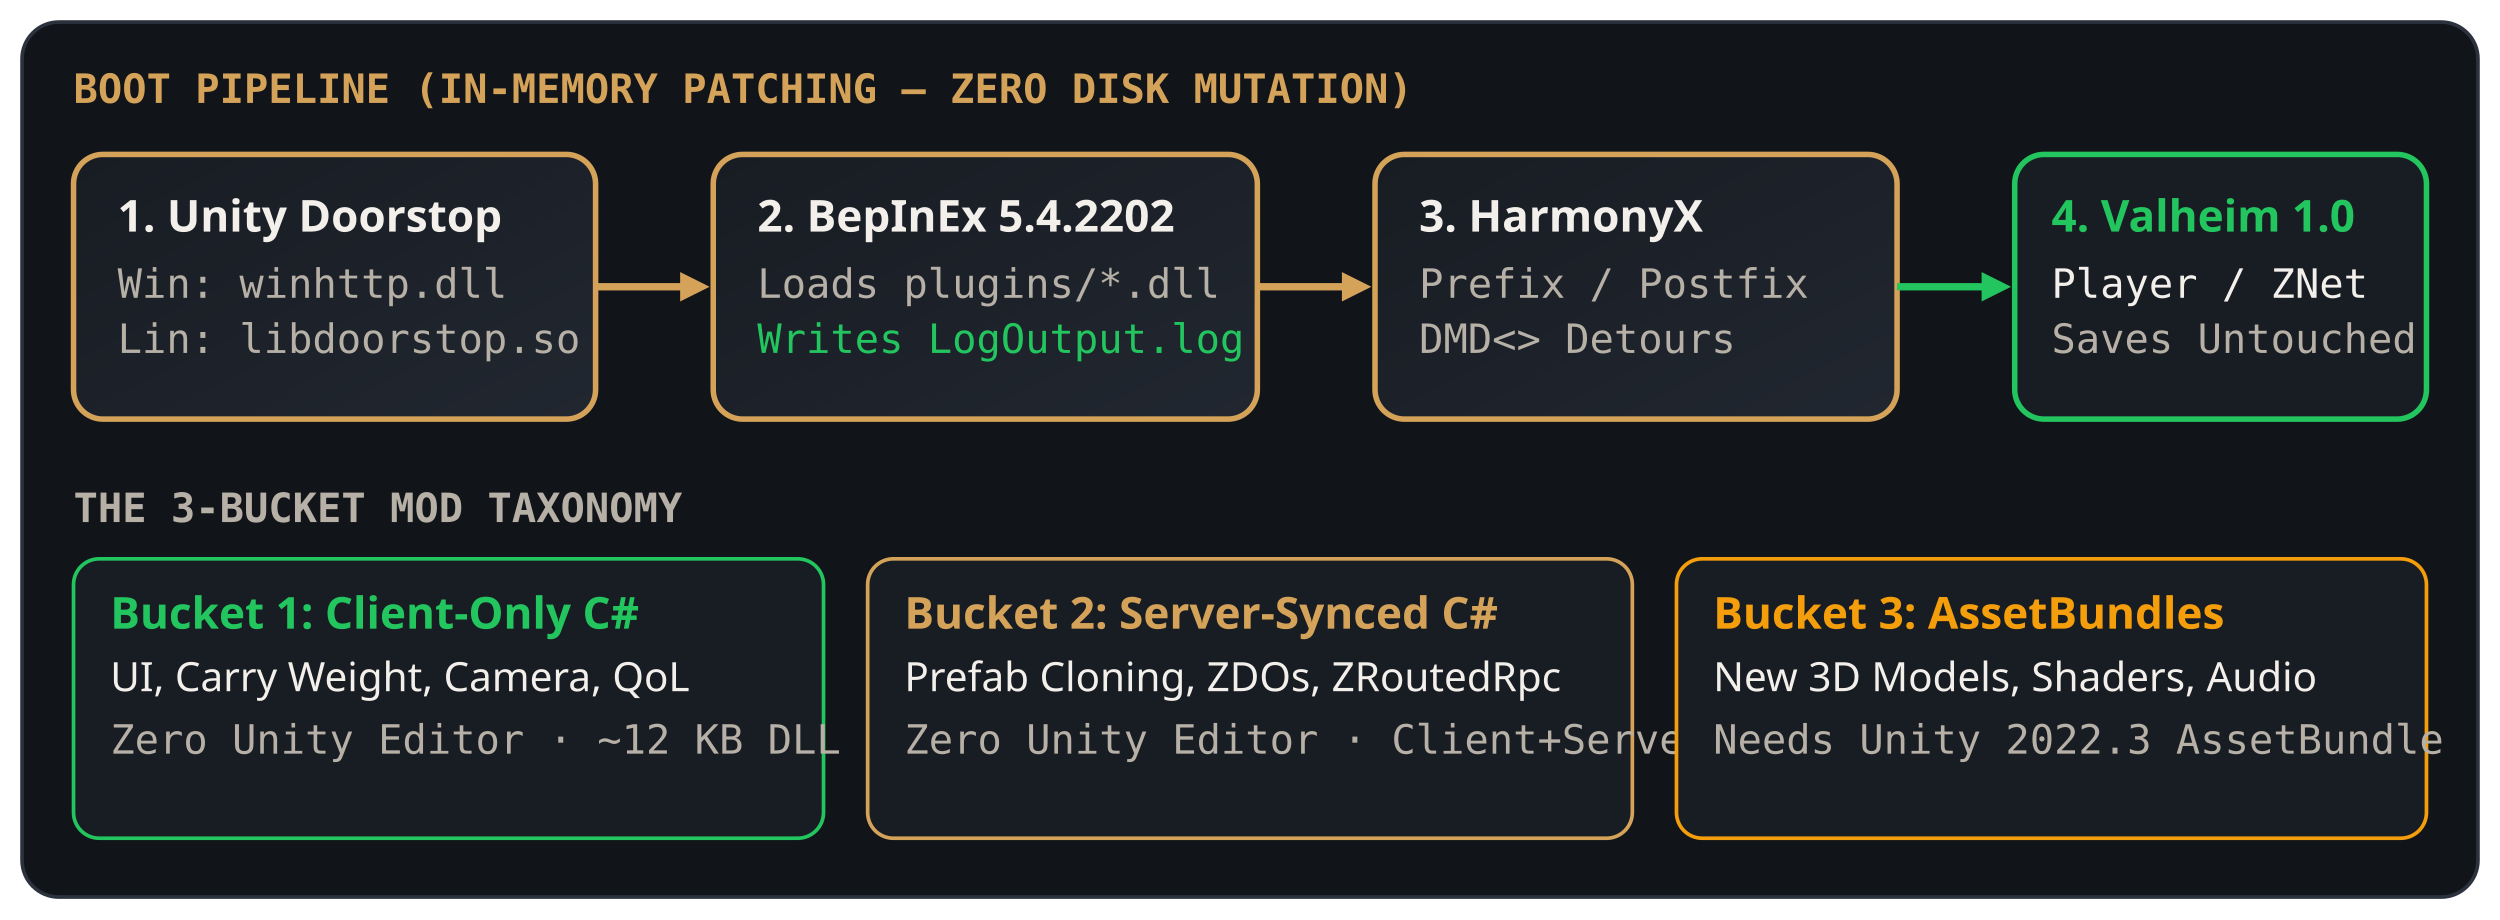
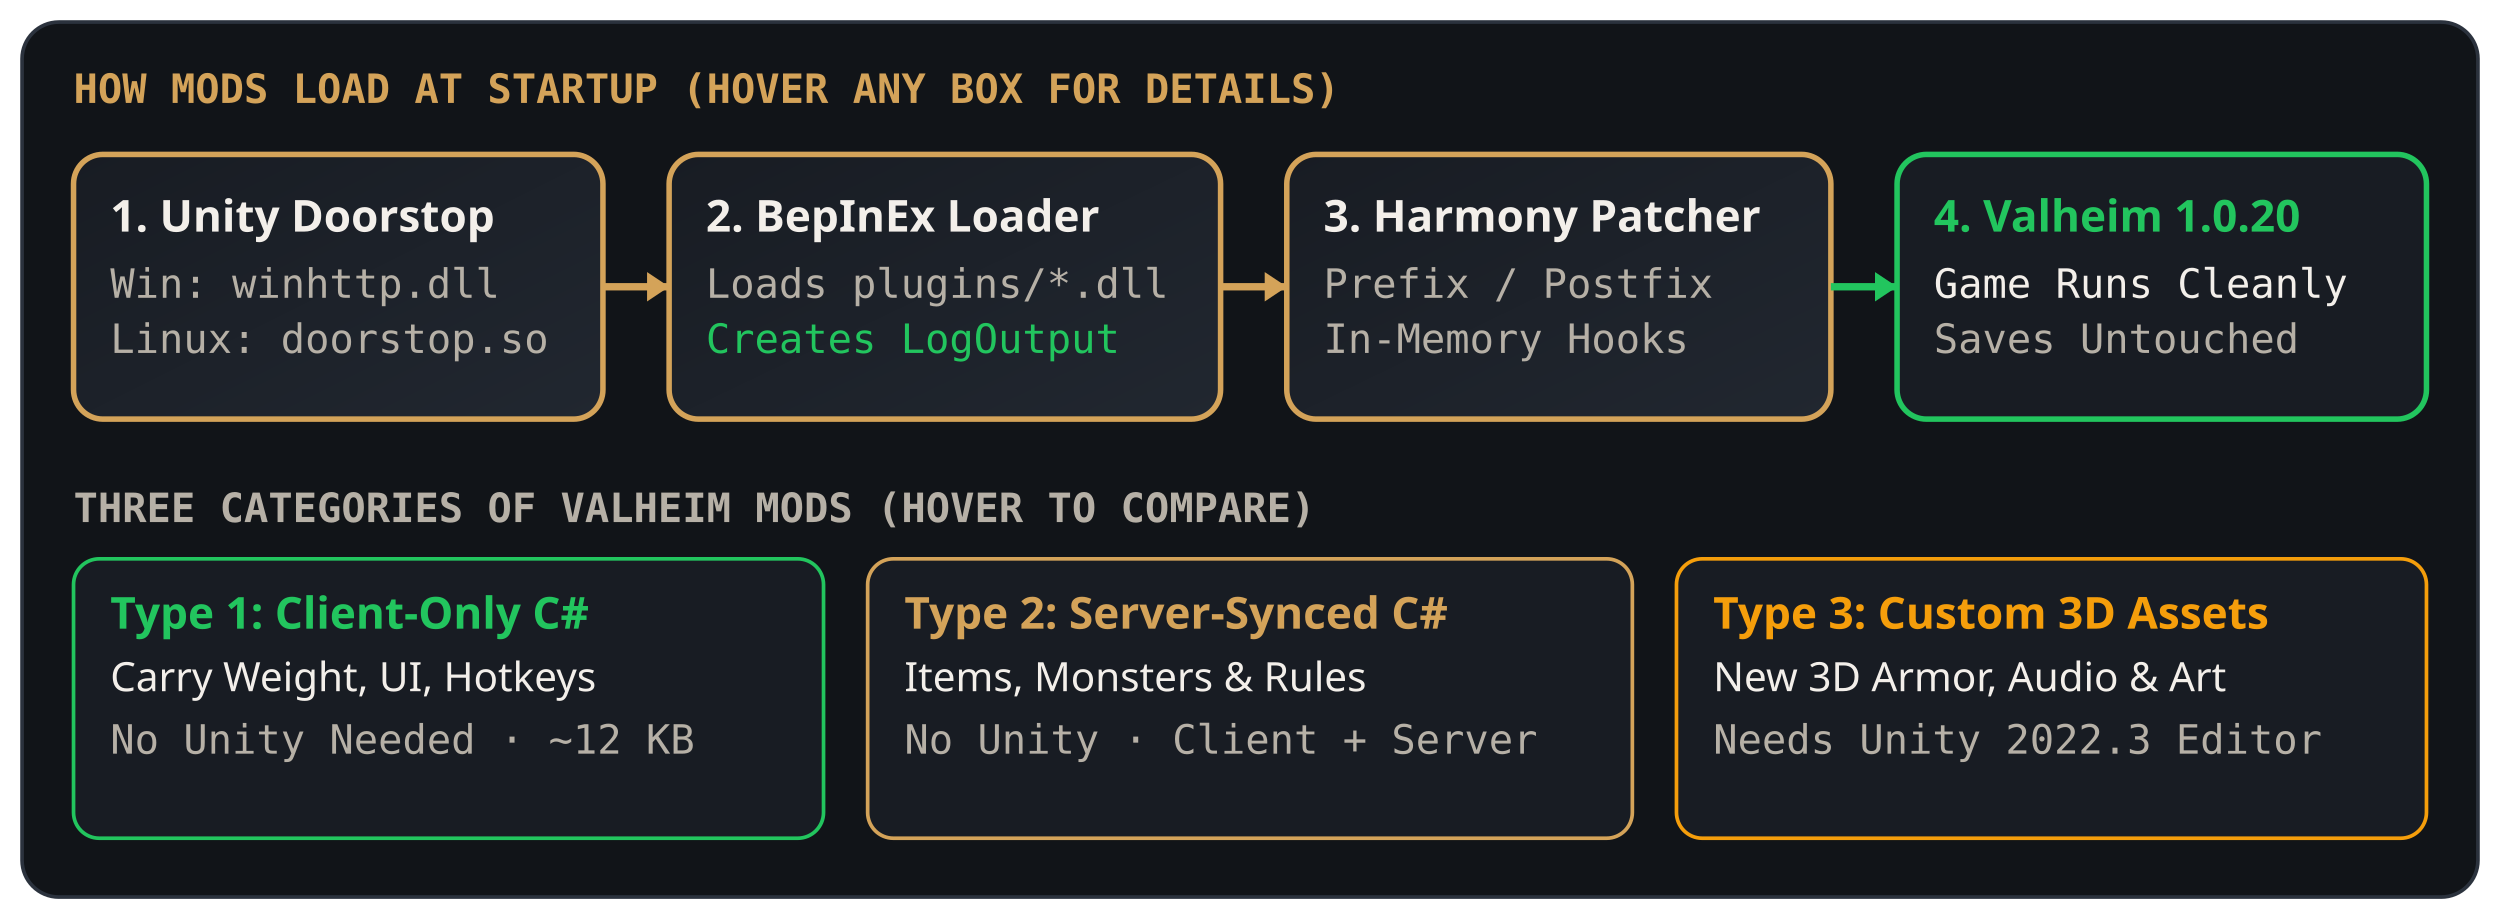
<svg xmlns="http://www.w3.org/2000/svg" viewBox="0 0 680 250" role="img" aria-label="Doorstop to BepInEx to Harmony pipeline">
  <defs>
    <linearGradient id="gBronze0" x1="0" y1="0" x2="1" y2="1">
      <stop offset="0%" stop-color="#181C23" />
      <stop offset="100%" stop-color="#212730" />
    </linearGradient>
  </defs>
  <rect x="6" y="6" width="668" height="238" rx="10" fill="#111418" stroke="#2B323D" />
-   <text x="20" y="28" fill="#D4A359" font-family="monospace" font-size="11" font-weight="bold">BOOT PIPELINE (IN-MEMORY PATCHING — ZERO DISK MUTATION)</text>
-   <rect x="20" y="42" width="142" height="72" rx="8" fill="url(#gBronze0)" stroke="#D4A359" stroke-width="1.5" />
-   <text x="32" y="63" fill="#F3EFEA" font-family="sans-serif" font-size="12" font-weight="bold">1. Unity Doorstop</text>
-   <text x="32" y="81" fill="#B6B0A6" font-family="monospace" font-size="11">Win: winhttp.dll</text>
-   <text x="32" y="96" fill="#B6B0A6" font-family="monospace" font-size="11">Lin: libdoorstop.so</text>
-   <path d="M 162 78 L 188 78" stroke="#D4A359" stroke-width="2" />
-   <polygon points="185,74 193,78 185,82" fill="#D4A359" />
-   <rect x="194" y="42" width="148" height="72" rx="8" fill="url(#gBronze0)" stroke="#D4A359" stroke-width="1.5" />
-   <text x="206" y="63" fill="#F3EFEA" font-family="sans-serif" font-size="12" font-weight="bold">2. BepInEx 5.4.2202</text>
-   <text x="206" y="81" fill="#B6B0A6" font-family="monospace" font-size="11">Loads plugins/*.dll</text>
-   <text x="206" y="96" fill="#22C55E" font-family="monospace" font-size="11">Writes LogOutput.log</text>
-   <path d="M 342 78 L 368 78" stroke="#D4A359" stroke-width="2" />
-   <polygon points="365,74 373,78 365,82" fill="#D4A359" />
-   <rect x="374" y="42" width="142" height="72" rx="8" fill="url(#gBronze0)" stroke="#D4A359" stroke-width="1.5" />
-   <text x="386" y="63" fill="#F3EFEA" font-family="sans-serif" font-size="12" font-weight="bold">3. HarmonyX</text>
-   <text x="386" y="81" fill="#B6B0A6" font-family="monospace" font-size="11">Prefix / Postfix</text>
-   <text x="386" y="96" fill="#B6B0A6" font-family="monospace" font-size="11">DMD&lt;&gt; Detours</text>
-   <path d="M 516 78 L 542 78" stroke="#22C55E" stroke-width="2" />
-   <polygon points="539,74 547,78 539,82" fill="#22C55E" />
-   <rect x="548" y="42" width="112" height="72" rx="8" fill="#181C23" stroke="#22C55E" stroke-width="1.5" />
-   <text x="558" y="63" fill="#22C55E" font-family="sans-serif" font-size="12" font-weight="bold">4. Valheim 1.0</text>
-   <text x="558" y="81" fill="#F3EFEA" font-family="monospace" font-size="11">Player / ZNet</text>
-   <text x="558" y="96" fill="#B6B0A6" font-family="monospace" font-size="11">Saves Untouched</text>
-   <text x="20" y="142" fill="#B6B0A6" font-family="monospace" font-size="11" font-weight="bold">THE 3-BUCKET MOD TAXONOMY</text>
-   <rect x="20" y="152" width="204" height="76" rx="7" fill="#181C23" stroke="#22C55E" />
-   <text x="30" y="171" fill="#22C55E" font-family="sans-serif" font-size="12" font-weight="bold">Bucket 1: Client-Only C#</text>
-   <text x="30" y="188" fill="#F3EFEA" font-family="sans-serif" font-size="11">UI, Carry Weight, Camera, QoL</text>
-   <text x="30" y="205" fill="#B6B0A6" font-family="monospace" font-size="11">Zero Unity Editor · ~12 KB DLL</text>
-   <rect x="236" y="152" width="208" height="76" rx="7" fill="#181C23" stroke="#D4A359" />
-   <text x="246" y="171" fill="#D4A359" font-family="sans-serif" font-size="12" font-weight="bold">Bucket 2: Server-Synced C#</text>
-   <text x="246" y="188" fill="#F3EFEA" font-family="sans-serif" font-size="11">Prefab Cloning, ZDOs, ZRoutedRpc</text>
-   <text x="246" y="205" fill="#B6B0A6" font-family="monospace" font-size="11">Zero Unity Editor · Client+Server</text>
-   <rect x="456" y="152" width="204" height="76" rx="7" fill="#181C23" stroke="#F59E0B" />
-   <text x="466" y="171" fill="#F59E0B" font-family="sans-serif" font-size="12" font-weight="bold">Bucket 3: AssetBundles</text>
-   <text x="466" y="188" fill="#F3EFEA" font-family="sans-serif" font-size="11">New 3D Models, Shaders, Audio</text>
-   <text x="466" y="205" fill="#B6B0A6" font-family="monospace" font-size="11">Needs Unity 2022.3 AssetBundle</text>
+   <text x="20" y="28" fill="#D4A359" font-family="monospace" font-size="11" font-weight="bold">HOW MODS LOAD AT STARTUP (HOVER ANY BOX FOR DETAILS)</text>
+   <g class="map-node" tabindex="0" data-tooltip="1. Unity Doorstop: A tiny launcher file (winhttp.dll on Windows, start_game_bepinex.sh on Linux) that wakes up BepInEx the moment Valheim starts.">
+     <rect x="20" y="42" width="144" height="72" rx="8" fill="url(#gBronze0)" stroke="#D4A359" stroke-width="1.5" />
+     <text x="30" y="63" fill="#F3EFEA" font-family="sans-serif" font-size="12" font-weight="bold">1. Unity Doorstop</text>
+     <text x="30" y="81" fill="#B6B0A6" font-family="monospace" font-size="11">Win: winhttp.dll</text>
+     <text x="30" y="96" fill="#B6B0A6" font-family="monospace" font-size="11">Linux: doorstop.so</text>
+   </g>
+   <path d="M 164 78 L 182 78" stroke="#D4A359" stroke-width="2" />
+   <polygon points="176,74 182,78 176,82" fill="#D4A359" />
+   <g class="map-node" tabindex="0" data-tooltip="2. BepInEx Loader: Scans your BepInEx/plugins/ folder, loads every mod .dll file, and writes status messages to BepInEx/LogOutput.log.">
+     <rect x="182" y="42" width="150" height="72" rx="8" fill="url(#gBronze0)" stroke="#D4A359" stroke-width="1.5" />
+     <text x="192" y="63" fill="#F3EFEA" font-family="sans-serif" font-size="12" font-weight="bold">2. BepInEx Loader</text>
+     <text x="192" y="81" fill="#B6B0A6" font-family="monospace" font-size="11">Loads plugins/*.dll</text>
+     <text x="192" y="96" fill="#22C55E" font-family="monospace" font-size="11">Creates LogOutput</text>
+   </g>
+   <path d="M 332 78 L 350 78" stroke="#D4A359" stroke-width="2" />
+   <polygon points="344,74 350,78 344,82" fill="#D4A359" />
+   <g class="map-node" tabindex="0" data-tooltip="3. Harmony Patcher: Lets your C# code run right before (Prefix) or right after (Postfix) any Valheim method in memory—without touching game files on disk.">
+     <rect x="350" y="42" width="148" height="72" rx="8" fill="url(#gBronze0)" stroke="#D4A359" stroke-width="1.5" />
+     <text x="360" y="63" fill="#F3EFEA" font-family="sans-serif" font-size="12" font-weight="bold">3. Harmony Patcher</text>
+     <text x="360" y="81" fill="#B6B0A6" font-family="monospace" font-size="11">Prefix / Postfix</text>
+     <text x="360" y="96" fill="#B6B0A6" font-family="monospace" font-size="11">In-Memory Hooks</text>
+   </g>
+   <path d="M 498 78 L 516 78" stroke="#22C55E" stroke-width="2" />
+   <polygon points="510,74 516,78 510,82" fill="#22C55E" />
+   <g class="map-node" tabindex="0" data-tooltip="4. Valheim 1.0.20: The game runs normally with your patches active. Your worlds and characters live in a separate save folder that we never touch.">
+     <rect x="516" y="42" width="144" height="72" rx="8" fill="#181C23" stroke="#22C55E" stroke-width="1.5" />
+     <text x="526" y="63" fill="#22C55E" font-family="sans-serif" font-size="12" font-weight="bold">4. Valheim 1.0.20</text>
+     <text x="526" y="81" fill="#F3EFEA" font-family="monospace" font-size="11">Game Runs Cleanly</text>
+     <text x="526" y="96" fill="#B6B0A6" font-family="monospace" font-size="11">Saves Untouched</text>
+   </g>
+   <text x="20" y="142" fill="#B6B0A6" font-family="monospace" font-size="11" font-weight="bold">THREE CATEGORIES OF VALHEIM MODS (HOVER TO COMPARE)</text>
+   <g class="map-node" tabindex="0" data-tooltip="Type 1 (Client-Only C#): 80% of mods! Tweak carry weight, stamina, UI, camera, and hotkeys using a tiny 12 KB C# file. No Unity Editor needed.">
+     <rect x="20" y="152" width="204" height="76" rx="7" fill="#181C23" stroke="#22C55E" />
+     <text x="30" y="171" fill="#22C55E" font-family="sans-serif" font-size="12" font-weight="bold">Type 1: Client-Only C#</text>
+     <text x="30" y="188" fill="#F3EFEA" font-family="sans-serif" font-size="11">Carry Weight, UI, Hotkeys</text>
+     <text x="30" y="205" fill="#B6B0A6" font-family="monospace" font-size="11">No Unity Needed · ~12 KB</text>
+   </g>
+   <g class="map-node" tabindex="0" data-tooltip="Type 2 (Server-Synced C#): Clone and customize existing weapons, recipes, or monsters in C#. Install on both Client and Server; no Unity Editor needed.">
+     <rect x="236" y="152" width="208" height="76" rx="7" fill="#181C23" stroke="#D4A359" />
+     <text x="246" y="171" fill="#D4A359" font-family="sans-serif" font-size="12" font-weight="bold">Type 2: Server-Synced C#</text>
+     <text x="246" y="188" fill="#F3EFEA" font-family="sans-serif" font-size="11">Items, Monsters &amp; Rules</text>
+     <text x="246" y="205" fill="#B6B0A6" font-family="monospace" font-size="11">No Unity · Client + Server</text>
+   </g>
+   <g class="map-node" tabindex="0" data-tooltip="Type 3 (Custom 3D Assets): Only needed when importing brand-new 3D models, animations, or custom audio packed in Unity 2022.3.">
+     <rect x="456" y="152" width="204" height="76" rx="7" fill="#181C23" stroke="#F59E0B" />
+     <text x="466" y="171" fill="#F59E0B" font-family="sans-serif" font-size="12" font-weight="bold">Type 3: Custom 3D Assets</text>
+     <text x="466" y="188" fill="#F3EFEA" font-family="sans-serif" font-size="11">New 3D Armor, Audio &amp; Art</text>
+     <text x="466" y="205" fill="#B6B0A6" font-family="monospace" font-size="11">Needs Unity 2022.3 Editor</text>
+   </g>
</svg>
